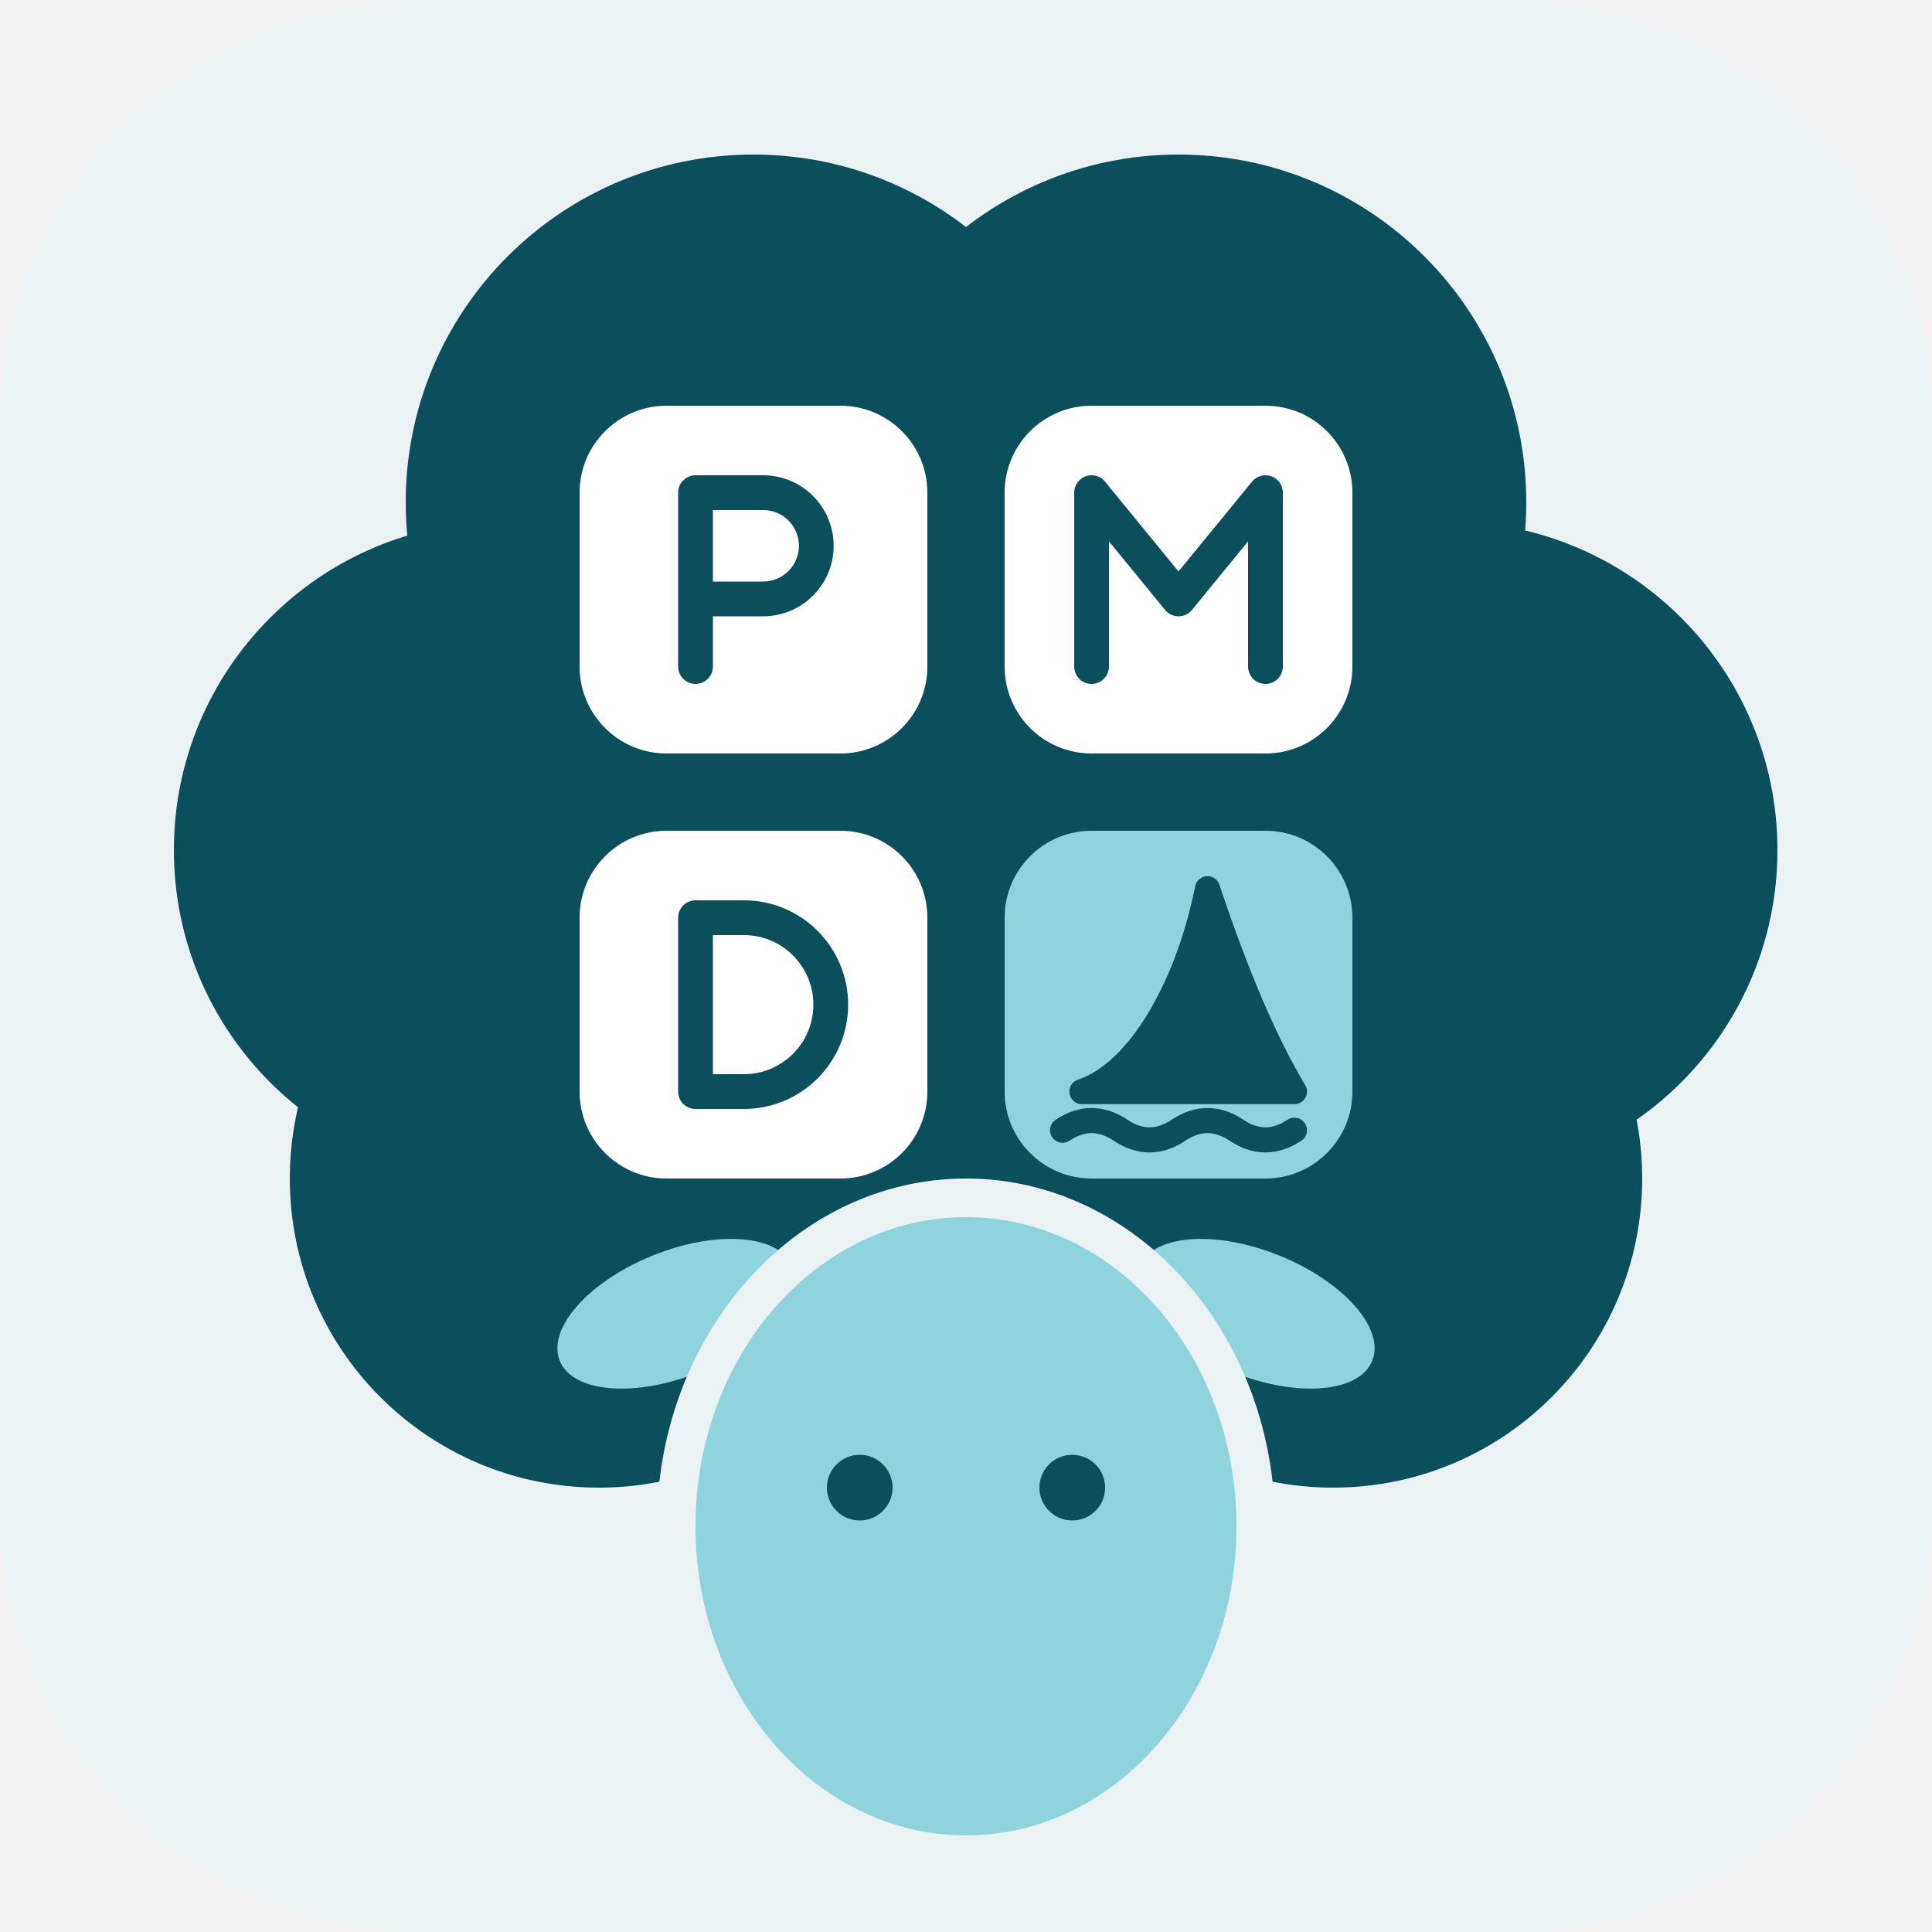
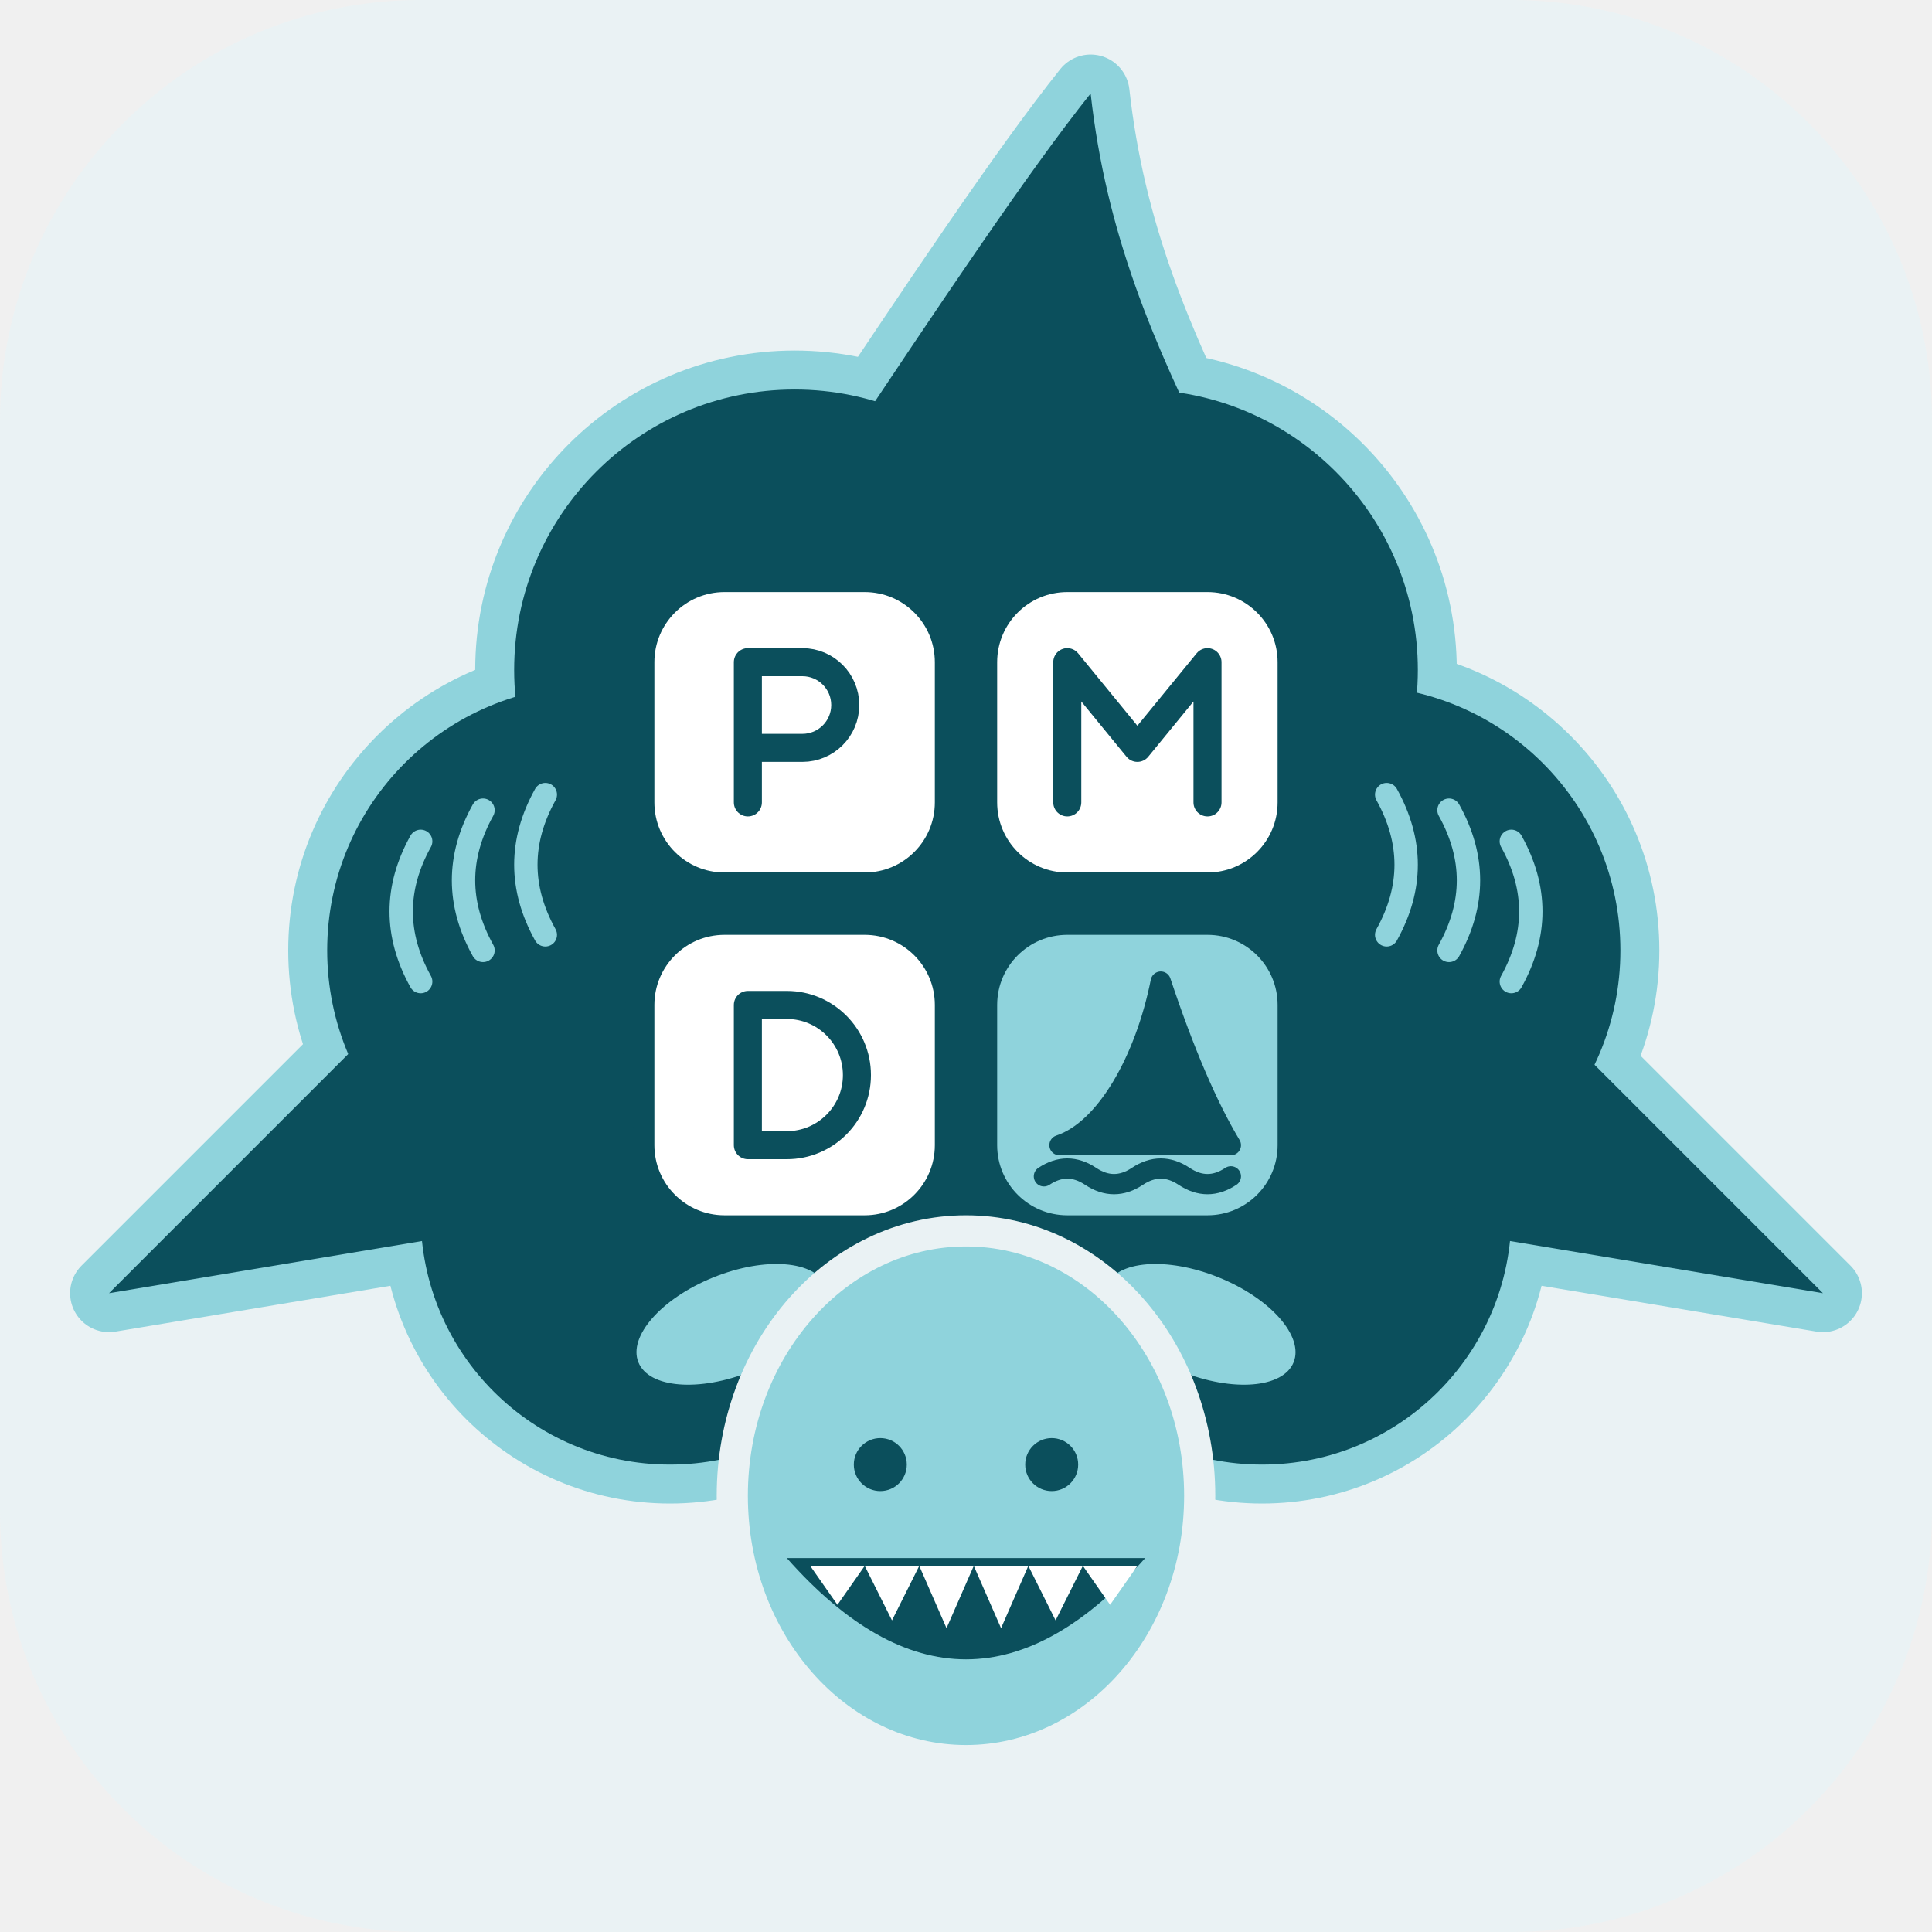
- <svg xmlns="http://www.w3.org/2000/svg" viewBox="0 0 200 200" width="512" height="512" role="img" aria-label="Logo Pepe Flock: oveja PMD con aleta de tiburón">
-   <rect width="200" height="200" rx="44" fill="#EAF2F4" />
+ <svg xmlns="http://www.w3.org/2000/svg" viewBox="-24 -34 248 248" role="img" aria-label="Logo Pepe Flock: oveja tiburón">
+   <rect x="-24" y="-34" width="248" height="248" rx="54" fill="#EAF2F4" />
+   <g fill="#8FD3DC" stroke="#8FD3DC" stroke-width="10" stroke-linejoin="round">
+     <circle cx="52" cy="88" r="34" />
+     <circle cx="78" cy="52" r="36" />
+     <circle cx="122" cy="52" r="36" />
+     <circle cx="150" cy="88" r="34" />
+     <circle cx="138" cy="122" r="32" />
+     <circle cx="62" cy="122" r="32" />
+     <circle cx="100" cy="100" r="44" />
+     <path d="M84 24 C96 6 108 -12 116 -22 C118 -4 124 10 132 26 Z" />
+     <path d="M30 92 L-10 132 L38 124 Z" />
+     <path d="M170 92 L210 132 L162 124 Z" />
+   </g>
  <g fill="#0B4F5C">
    <circle cx="52" cy="88" r="34" />
    <circle cx="78" cy="52" r="36" />
    <circle cx="122" cy="52" r="36" />
    <circle cx="150" cy="88" r="34" />
    <circle cx="138" cy="122" r="32" />
    <circle cx="62" cy="122" r="32" />
    <circle cx="100" cy="100" r="44" />
+     <path d="M84 24 C96 6 108 -12 116 -22 C118 -4 124 10 132 26 Z" />
+     <path d="M30 92 L-10 132 L38 124 Z" />
+     <path d="M170 92 L210 132 L162 124 Z" />
  </g>
  <g fill="#8FD3DC">
    <ellipse cx="70" cy="136" rx="13" ry="6.5" transform="rotate(-22 70 136)" />
    <ellipse cx="130" cy="136" rx="13" ry="6.5" transform="rotate(22 130 136)" />
  </g>
  <ellipse cx="100" cy="158" rx="30" ry="34" fill="#8FD3DC" stroke="#EAF2F4" stroke-width="4" />
  <g fill="#0B4F5C">
    <circle cx="89" cy="154" r="3.4" />
    <circle cx="111" cy="154" r="3.4" />
  </g>
  <g fill="#FFFFFF">
    <rect x="60" y="42" width="36" height="36" rx="9" />
    <rect x="104" y="42" width="36" height="36" rx="9" />
    <rect x="60" y="86" width="36" height="36" rx="9" />
  </g>
  <path transform="translate(60 42)" d="M12 27 V9 H19 a5.5 5.5 0 0 1 0 11 H12" fill="none" stroke="#0B4F5C" stroke-width="3.6" stroke-linecap="round" stroke-linejoin="round" />
  <path transform="translate(104 42)" d="M9 27 V9 L18 20 L27 9 V27" fill="none" stroke="#0B4F5C" stroke-width="3.6" stroke-linecap="round" stroke-linejoin="round" />
  <path transform="translate(60 86)" d="M12 27 V9 H17 a9 9 0 0 1 0 18 Z" fill="none" stroke="#0B4F5C" stroke-width="3.6" stroke-linecap="round" stroke-linejoin="round" />
  <rect x="104" y="86" width="36" height="36" rx="9" fill="#8FD3DC" />
  <g transform="translate(104 86)" fill="none" stroke="#0B4F5C" stroke-width="2.6" stroke-linecap="round" stroke-linejoin="round">
    <path d="M8 27 C14 25 19 16 21 6 C24 15 27 22 30 27 Z" fill="#0B4F5C" />
    <path d="M6 31 q3 -2 6 0 t6 0 t6 0 t6 0" />
  </g>
+   <path d="M77 166 Q100 192 123 166 Z" fill="#0B4F5C" />
+   <path d="M80 167 h7 l-3.5 5 Z" fill="#fff" />
+   <path d="M87 167 h7 l-3.5 7 Z" fill="#fff" />
+   <path d="M94 167 h7 l-3.5 8 Z" fill="#fff" />
+   <path d="M101 167 h7 l-3.5 8 Z" fill="#fff" />
+   <path d="M108 167 h7 l-3.5 7 Z" fill="#fff" />
+   <path d="M115 167 h7 l-3.5 5 Z" fill="#fff" />
+   <g fill="none" stroke="#8FD3DC" stroke-width="3" stroke-linecap="round">
+     <path d="M30 74 q-5 9 0 18" />
+     <path d="M38 70 q-5 9 0 18" />
+     <path d="M46 68 q-5 9 0 18" />
+     <path d="M170 74 q5 9 0 18" />
+     <path d="M162 70 q5 9 0 18" />
+     <path d="M154 68 q5 9 0 18" />
+   </g>
</svg>
